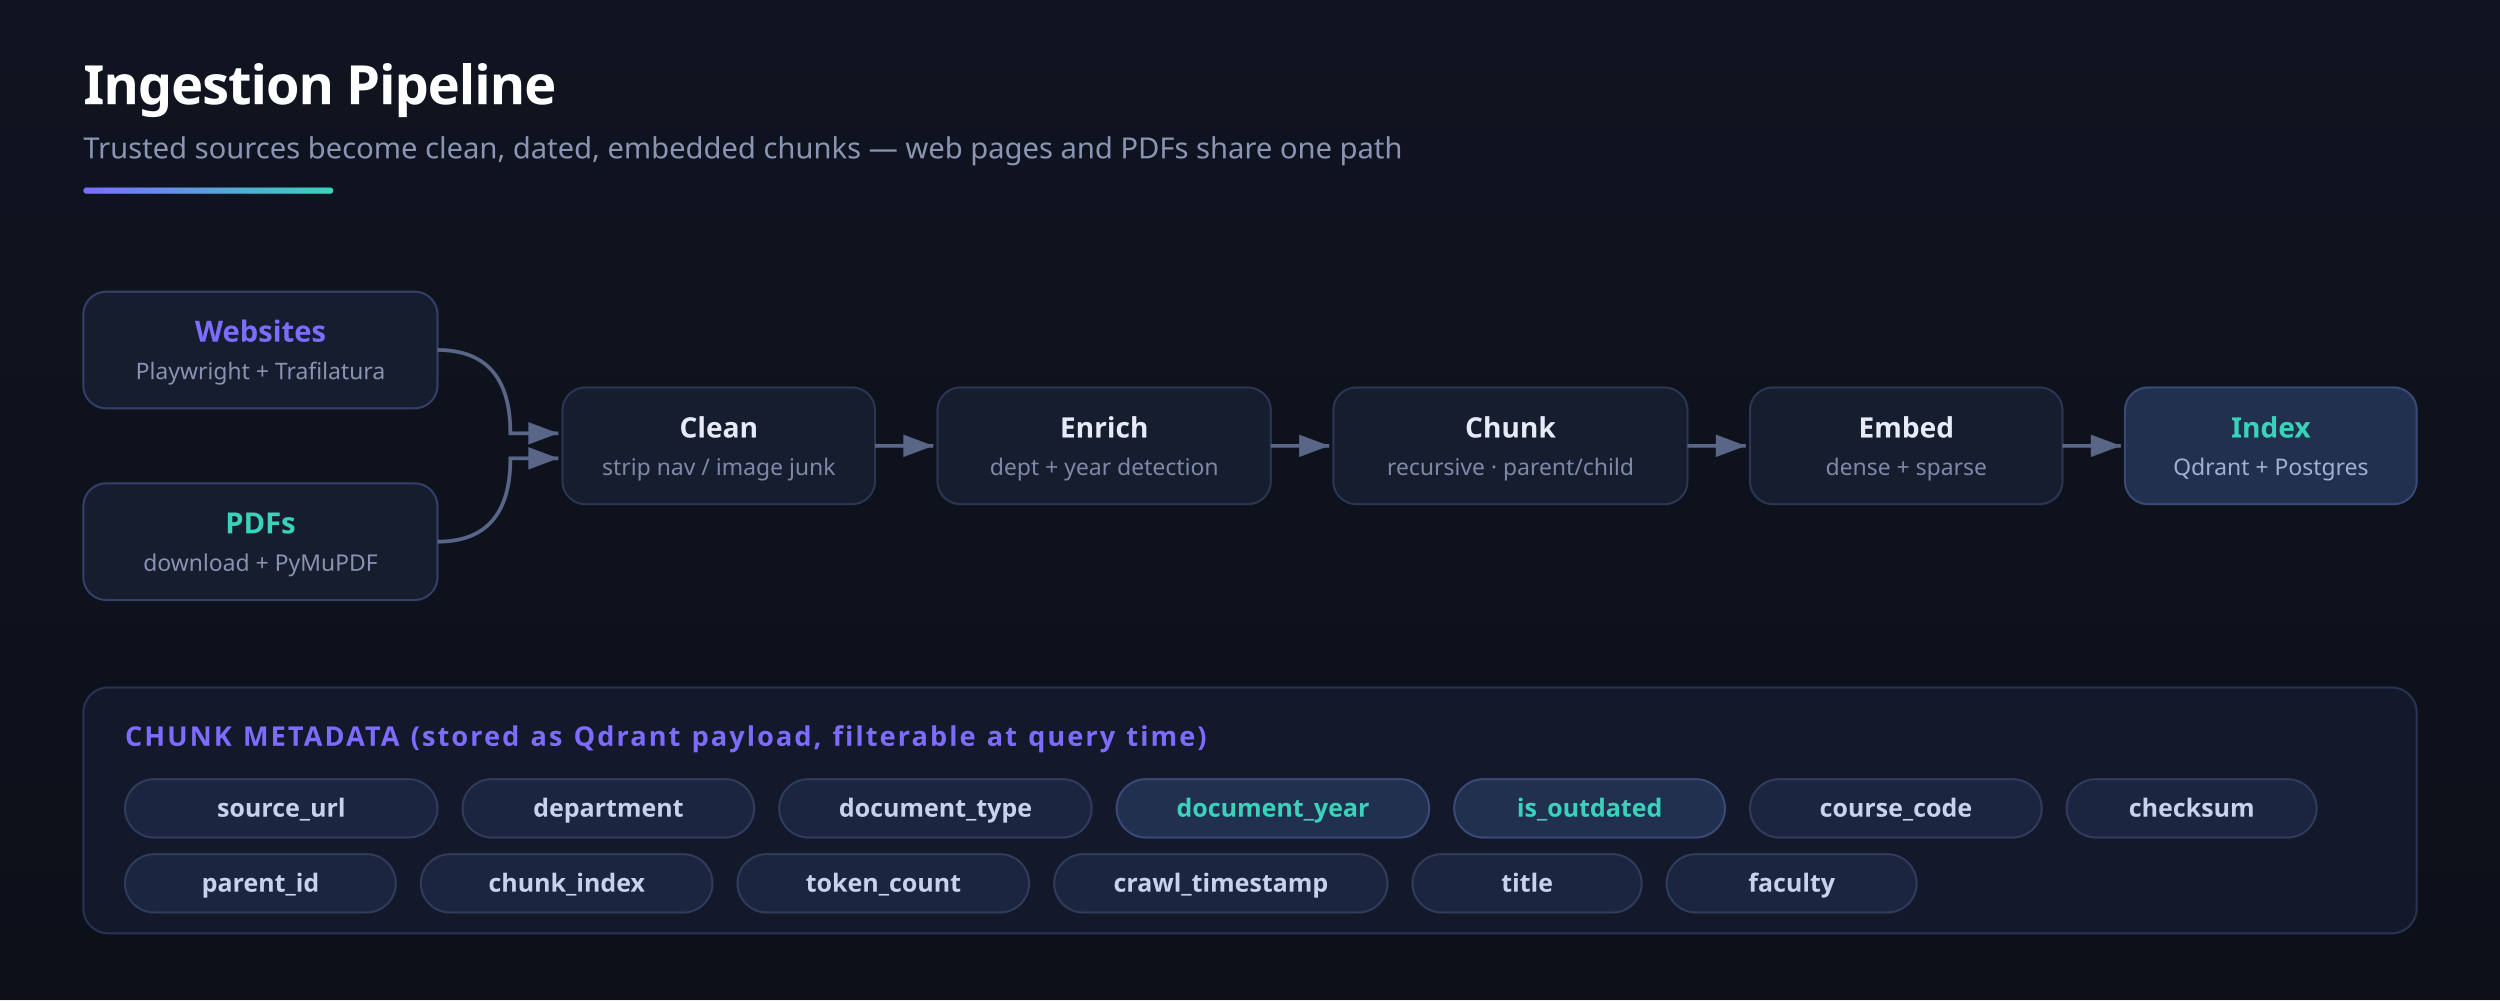
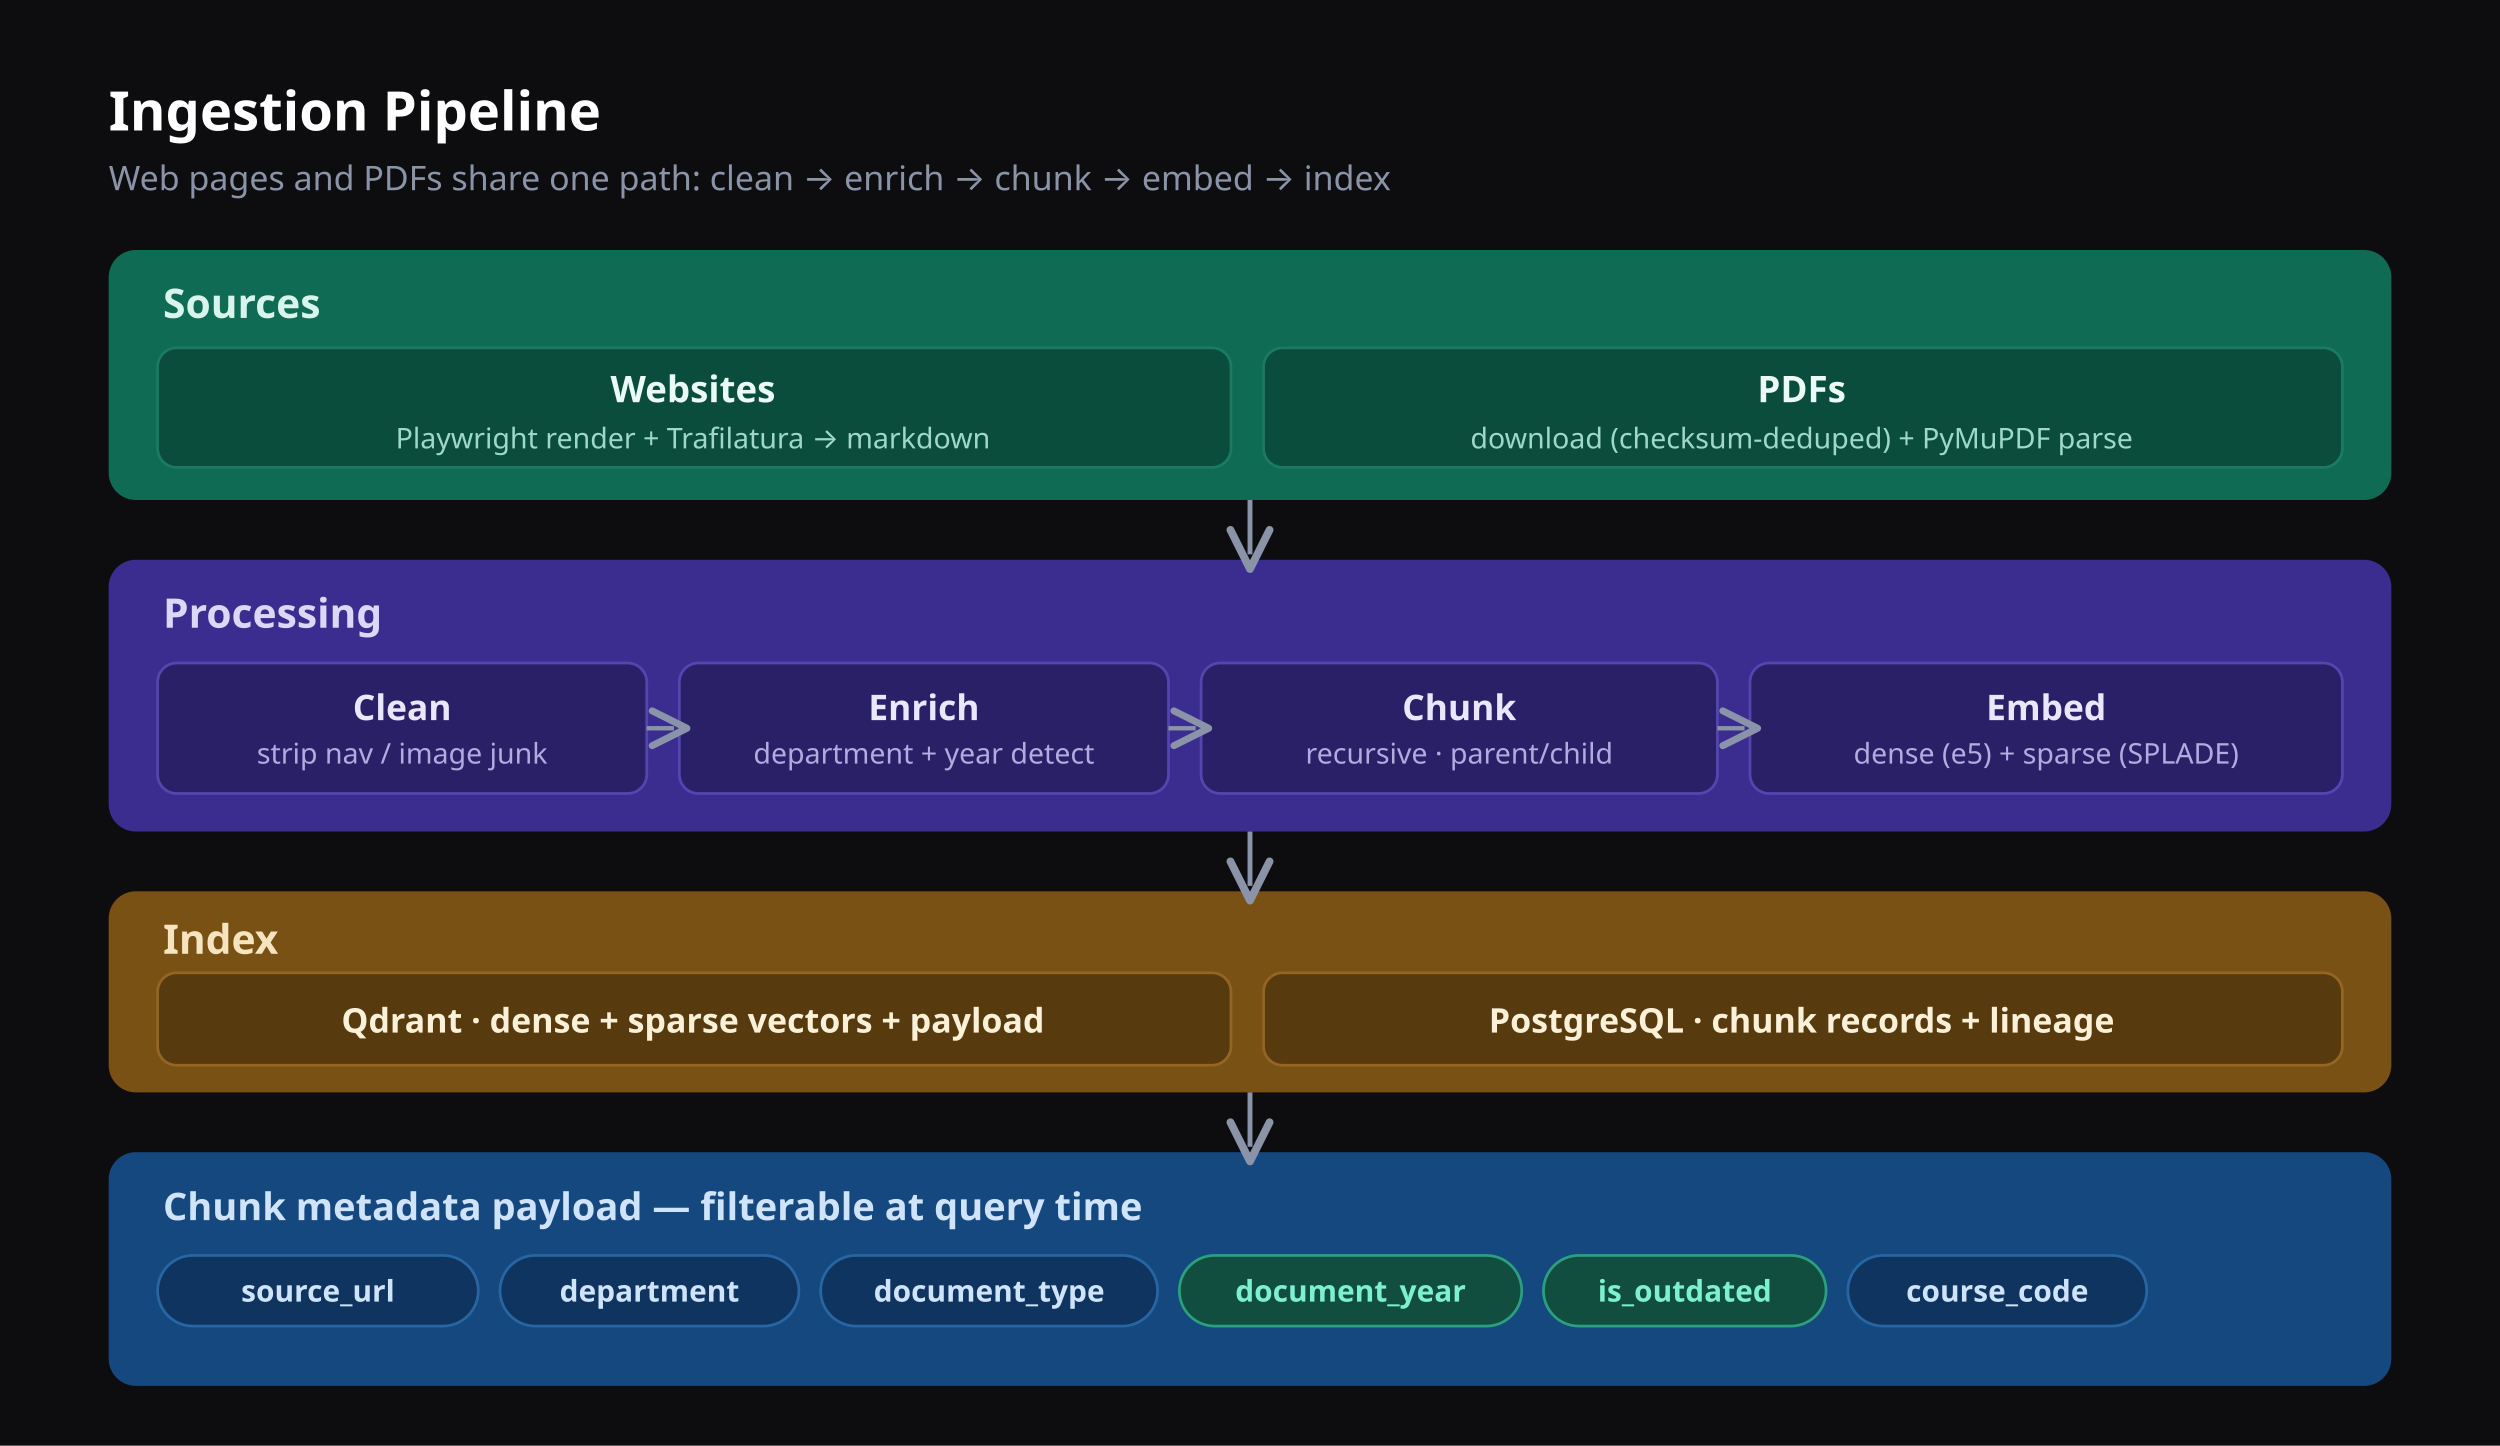
- <svg xmlns="http://www.w3.org/2000/svg" viewBox="0 0 1200 480" font-family="'Segoe UI', system-ui, -apple-system, sans-serif">
+ <svg xmlns="http://www.w3.org/2000/svg" viewBox="0 0 920 532" font-family="'Segoe UI', system-ui, -apple-system, sans-serif">
  <defs>
-     <linearGradient id="ibg" x1="0" y1="0" x2="0" y2="1">
-       <stop offset="0" stop-color="#0f1420" />
-       <stop offset="1" stop-color="#0c1019" />
-     </linearGradient>
-     <linearGradient id="iacc" x1="0" y1="0" x2="1" y2="0">
-       <stop offset="0" stop-color="#7c6cff" />
-       <stop offset="1" stop-color="#39d3bb" />
-     </linearGradient>
-     <marker id="iarrow" markerWidth="10" markerHeight="10" refX="8" refY="3" orient="auto">
-       <path d="M0,0 L8,3 L0,6 Z" fill="#5a6688" />
+     <marker id="ia" markerWidth="12" markerHeight="12" refX="6" refY="5" orient="auto">
+       <path d="M1,1 L9,5 L1,9" fill="none" stroke="#8a93a8" stroke-width="1.6" stroke-linecap="round" stroke-linejoin="round" />
    </marker>
  </defs>
-   <rect width="1200" height="480" fill="url(#ibg)" />
-   <text x="40" y="50" font-size="26" font-weight="800" fill="#ffffff" letter-spacing="-0.5">Ingestion Pipeline</text>
-   <text x="40" y="76" font-size="14" fill="#8a95b3">Trusted sources become clean, dated, embedded chunks — web pages and PDFs share one path</text>
-   <rect x="40" y="90" width="120" height="3" rx="1.5" fill="url(#iacc)" />
-   <rect x="40" y="140" width="170" height="56" rx="11" fill="#161d2e" stroke="#34406a" />
-   <text x="125" y="164" text-anchor="middle" font-size="14" font-weight="700" fill="#7c6cff">Websites</text>
-   <text x="125" y="182" text-anchor="middle" font-size="11" fill="#8893b2">Playwright + Trafilatura</text>
-   <rect x="40" y="232" width="170" height="56" rx="11" fill="#161d2e" stroke="#34406a" />
-   <text x="125" y="256" text-anchor="middle" font-size="14" font-weight="700" fill="#39d3bb">PDFs</text>
-   <text x="125" y="274" text-anchor="middle" font-size="11" fill="#8893b2">download + PyMuPDF</text>
+   <rect width="920" height="532" fill="#0d0d0f" />
+   <text x="40" y="48" font-size="20" font-weight="800" fill="#ffffff">Ingestion Pipeline</text>
+   <text x="40" y="70" font-size="12.5" fill="#8a93a8">Web pages and PDFs share one path: clean → enrich → chunk → embed → index</text>
  <g>
-     <rect x="270" y="186" width="150" height="56" rx="11" fill="#161d2e" stroke="#2c3654" />
-     <text x="345" y="210" text-anchor="middle" font-size="13.5" font-weight="700" fill="#e6ebf7">Clean</text>
-     <text x="345" y="228" text-anchor="middle" font-size="11" fill="#7e89a8">strip nav / image junk</text>
-     <rect x="450" y="186" width="160" height="56" rx="11" fill="#161d2e" stroke="#2c3654" />
-     <text x="530" y="210" text-anchor="middle" font-size="13.5" font-weight="700" fill="#e6ebf7">Enrich</text>
-     <text x="530" y="228" text-anchor="middle" font-size="11" fill="#7e89a8">dept + year detection</text>
-     <rect x="640" y="186" width="170" height="56" rx="11" fill="#161d2e" stroke="#2c3654" />
-     <text x="725" y="210" text-anchor="middle" font-size="13.5" font-weight="700" fill="#e6ebf7">Chunk</text>
-     <text x="725" y="228" text-anchor="middle" font-size="11" fill="#7e89a8">recursive · parent/child</text>
-     <rect x="840" y="186" width="150" height="56" rx="11" fill="#161d2e" stroke="#2c3654" />
-     <text x="915" y="210" text-anchor="middle" font-size="13.5" font-weight="700" fill="#e6ebf7">Embed</text>
-     <text x="915" y="228" text-anchor="middle" font-size="11" fill="#7e89a8">dense + sparse</text>
-     <rect x="1020" y="186" width="140" height="56" rx="11" fill="#21304f" stroke="#3a4a78" />
-     <text x="1090" y="210" text-anchor="middle" font-size="13.5" font-weight="700" fill="#39d3bb">Index</text>
-     <text x="1090" y="228" text-anchor="middle" font-size="11" fill="#9fb0d4">Qdrant + Postgres</text>
+     <rect x="40" y="92" width="840" height="92" rx="10" fill="#0f6b54" />
+     <text x="60" y="117" font-size="15" font-weight="700" fill="#d7f5ec">Sources</text>
+     <rect x="58" y="128" width="395" height="44" rx="7" fill="#0b4d3d" stroke="#1c7a61" />
+     <text x="255" y="148" text-anchor="middle" font-size="13.5" font-weight="700" fill="#eafaf5">Websites</text>
+     <text x="255" y="165" text-anchor="middle" font-size="10.5" fill="#9fd8c8">Playwright render + Trafilatura → markdown</text>
+     <rect x="465" y="128" width="397" height="44" rx="7" fill="#0b4d3d" stroke="#1c7a61" />
+     <text x="663" y="148" text-anchor="middle" font-size="13.5" font-weight="700" fill="#eafaf5">PDFs</text>
+     <text x="663" y="165" text-anchor="middle" font-size="10.5" fill="#9fd8c8">download (checksum-deduped) + PyMuPDF parse</text>
  </g>
-   <g stroke="#5a6688" stroke-width="1.8" fill="none" marker-end="url(#iarrow)">
-     <path d="M210 168 Q245 168 245 208 L268 208" />
-     <path d="M210 260 Q245 260 245 220 L268 220" />
-     <line x1="420" y1="214" x2="448" y2="214" />
-     <line x1="610" y1="214" x2="638" y2="214" />
-     <line x1="810" y1="214" x2="838" y2="214" />
-     <line x1="990" y1="214" x2="1018" y2="214" />
-   </g>
-   <rect x="40" y="330" width="1120" height="118" rx="12" fill="#13192a" stroke="#283353" />
-   <text x="60" y="358" font-size="13" font-weight="700" fill="#7c6cff" letter-spacing="1">CHUNK METADATA (stored as Qdrant payload, filterable at query time)</text>
-   <g font-size="12" font-weight="600">
-     <g>
-       <rect x="60" y="374" width="150" height="28" rx="14" fill="#1b2540" stroke="#2f3c5c" />
-       <text x="135" y="392" text-anchor="middle" fill="#c8d2ea">source_url</text>
-       <rect x="222" y="374" width="140" height="28" rx="14" fill="#1b2540" stroke="#2f3c5c" />
-       <text x="292" y="392" text-anchor="middle" fill="#c8d2ea">department</text>
-       <rect x="374" y="374" width="150" height="28" rx="14" fill="#1b2540" stroke="#2f3c5c" />
-       <text x="449" y="392" text-anchor="middle" fill="#c8d2ea">document_type</text>
-       <rect x="536" y="374" width="150" height="28" rx="14" fill="#21304f" stroke="#3a4a78" />
-       <text x="611" y="392" text-anchor="middle" fill="#39d3bb">document_year</text>
-       <rect x="698" y="374" width="130" height="28" rx="14" fill="#21304f" stroke="#3a4a78" />
-       <text x="763" y="392" text-anchor="middle" fill="#39d3bb">is_outdated</text>
-       <rect x="840" y="374" width="140" height="28" rx="14" fill="#1b2540" stroke="#2f3c5c" />
-       <text x="910" y="392" text-anchor="middle" fill="#c8d2ea">course_code</text>
-       <rect x="992" y="374" width="120" height="28" rx="14" fill="#1b2540" stroke="#2f3c5c" />
-       <text x="1052" y="392" text-anchor="middle" fill="#c8d2ea">checksum</text>
-     </g>
-     <g>
-       <rect x="60" y="410" width="130" height="28" rx="14" fill="#1b2540" stroke="#2f3c5c" />
-       <text x="125" y="428" text-anchor="middle" fill="#c8d2ea">parent_id</text>
-       <rect x="202" y="410" width="140" height="28" rx="14" fill="#1b2540" stroke="#2f3c5c" />
-       <text x="272" y="428" text-anchor="middle" fill="#c8d2ea">chunk_index</text>
-       <rect x="354" y="410" width="140" height="28" rx="14" fill="#1b2540" stroke="#2f3c5c" />
-       <text x="424" y="428" text-anchor="middle" fill="#c8d2ea">token_count</text>
-       <rect x="506" y="410" width="160" height="28" rx="14" fill="#1b2540" stroke="#2f3c5c" />
-       <text x="586" y="428" text-anchor="middle" fill="#c8d2ea">crawl_timestamp</text>
-       <rect x="678" y="410" width="110" height="28" rx="14" fill="#1b2540" stroke="#2f3c5c" />
-       <text x="733" y="428" text-anchor="middle" fill="#c8d2ea">title</text>
-       <rect x="800" y="410" width="120" height="28" rx="14" fill="#1b2540" stroke="#2f3c5c" />
-       <text x="860" y="428" text-anchor="middle" fill="#c8d2ea">faculty</text>
+   <g>
+     <rect x="40" y="206" width="840" height="100" rx="10" fill="#3b2d8f" />
+     <text x="60" y="231" font-size="15" font-weight="700" fill="#dcd6f7">Processing</text>
+     <rect x="58" y="244" width="180" height="48" rx="7" fill="#2a2068" stroke="#5446b0" />
+     <text x="148" y="265" text-anchor="middle" font-size="13" font-weight="700" fill="#eae6fb">Clean</text>
+     <text x="148" y="281" text-anchor="middle" font-size="10.5" fill="#b3aae0">strip nav / image junk</text>
+     <rect x="250" y="244" width="180" height="48" rx="7" fill="#2a2068" stroke="#5446b0" />
+     <text x="340" y="265" text-anchor="middle" font-size="13" font-weight="700" fill="#eae6fb">Enrich</text>
+     <text x="340" y="281" text-anchor="middle" font-size="10.5" fill="#b3aae0">department + year detect</text>
+     <rect x="442" y="244" width="190" height="48" rx="7" fill="#2a2068" stroke="#5446b0" />
+     <text x="537" y="265" text-anchor="middle" font-size="13" font-weight="700" fill="#eae6fb">Chunk</text>
+     <text x="537" y="281" text-anchor="middle" font-size="10.5" fill="#b3aae0">recursive · parent/child</text>
+     <rect x="644" y="244" width="218" height="48" rx="7" fill="#2a2068" stroke="#5446b0" />
+     <text x="753" y="265" text-anchor="middle" font-size="13" font-weight="700" fill="#eae6fb">Embed</text>
+     <text x="753" y="281" text-anchor="middle" font-size="10.5" fill="#b3aae0">dense (e5) + sparse (SPLADE)</text>
+     <g marker-end="url(#ia)" stroke="#8a93a8" stroke-width="1.6">
+       <line x1="238" y1="268" x2="248" y2="268" />
+       <line x1="430" y1="268" x2="440" y2="268" />
+       <line x1="632" y1="268" x2="642" y2="268" />
    </g>
  </g>
+   <g>
+     <rect x="40" y="328" width="840" height="74" rx="10" fill="#7a5114" />
+     <text x="60" y="351" font-size="15" font-weight="700" fill="#f6e4c0">Index</text>
+     <rect x="58" y="358" width="395" height="34" rx="7" fill="#573a0e" stroke="#946523" />
+     <text x="255" y="380" text-anchor="middle" font-size="12.5" font-weight="700" fill="#fbf0d8">Qdrant · dense + sparse vectors + payload</text>
+     <rect x="465" y="358" width="397" height="34" rx="7" fill="#573a0e" stroke="#946523" />
+     <text x="663" y="380" text-anchor="middle" font-size="12.5" font-weight="700" fill="#fbf0d8">PostgreSQL · chunk records + lineage</text>
+   </g>
+   <g>
+     <rect x="40" y="424" width="840" height="86" rx="10" fill="#15487f" />
+     <text x="60" y="449" font-size="14" font-weight="700" fill="#cfe3fb">Chunk metadata payload — filterable at query time</text>
+     <g font-size="11" font-weight="600">
+       <rect x="58" y="462" width="118" height="26" rx="13" fill="#0f3460" stroke="#2766a3" />
+       <text x="117" y="479" text-anchor="middle" fill="#cfe3fb">source_url</text>
+       <rect x="184" y="462" width="110" height="26" rx="13" fill="#0f3460" stroke="#2766a3" />
+       <text x="239" y="479" text-anchor="middle" fill="#cfe3fb">department</text>
+       <rect x="302" y="462" width="124" height="26" rx="13" fill="#0f3460" stroke="#2766a3" />
+       <text x="364" y="479" text-anchor="middle" fill="#cfe3fb">document_type</text>
+       <rect x="434" y="462" width="126" height="26" rx="13" fill="#114e3f" stroke="#2aa07f" />
+       <text x="497" y="479" text-anchor="middle" fill="#7df0cf">document_year</text>
+       <rect x="568" y="462" width="104" height="26" rx="13" fill="#114e3f" stroke="#2aa07f" />
+       <text x="620" y="479" text-anchor="middle" fill="#7df0cf">is_outdated</text>
+       <rect x="680" y="462" width="110" height="26" rx="13" fill="#0f3460" stroke="#2766a3" />
+       <text x="735" y="479" text-anchor="middle" fill="#cfe3fb">course_code</text>
+     </g>
+   </g>
+   <g marker-end="url(#ia)" stroke="#8a93a8" stroke-width="1.8">
+     <line x1="460" y1="184" x2="460" y2="204" />
+     <line x1="460" y1="306" x2="460" y2="326" />
+     <line x1="460" y1="402" x2="460" y2="422" />
+   </g>
</svg>
